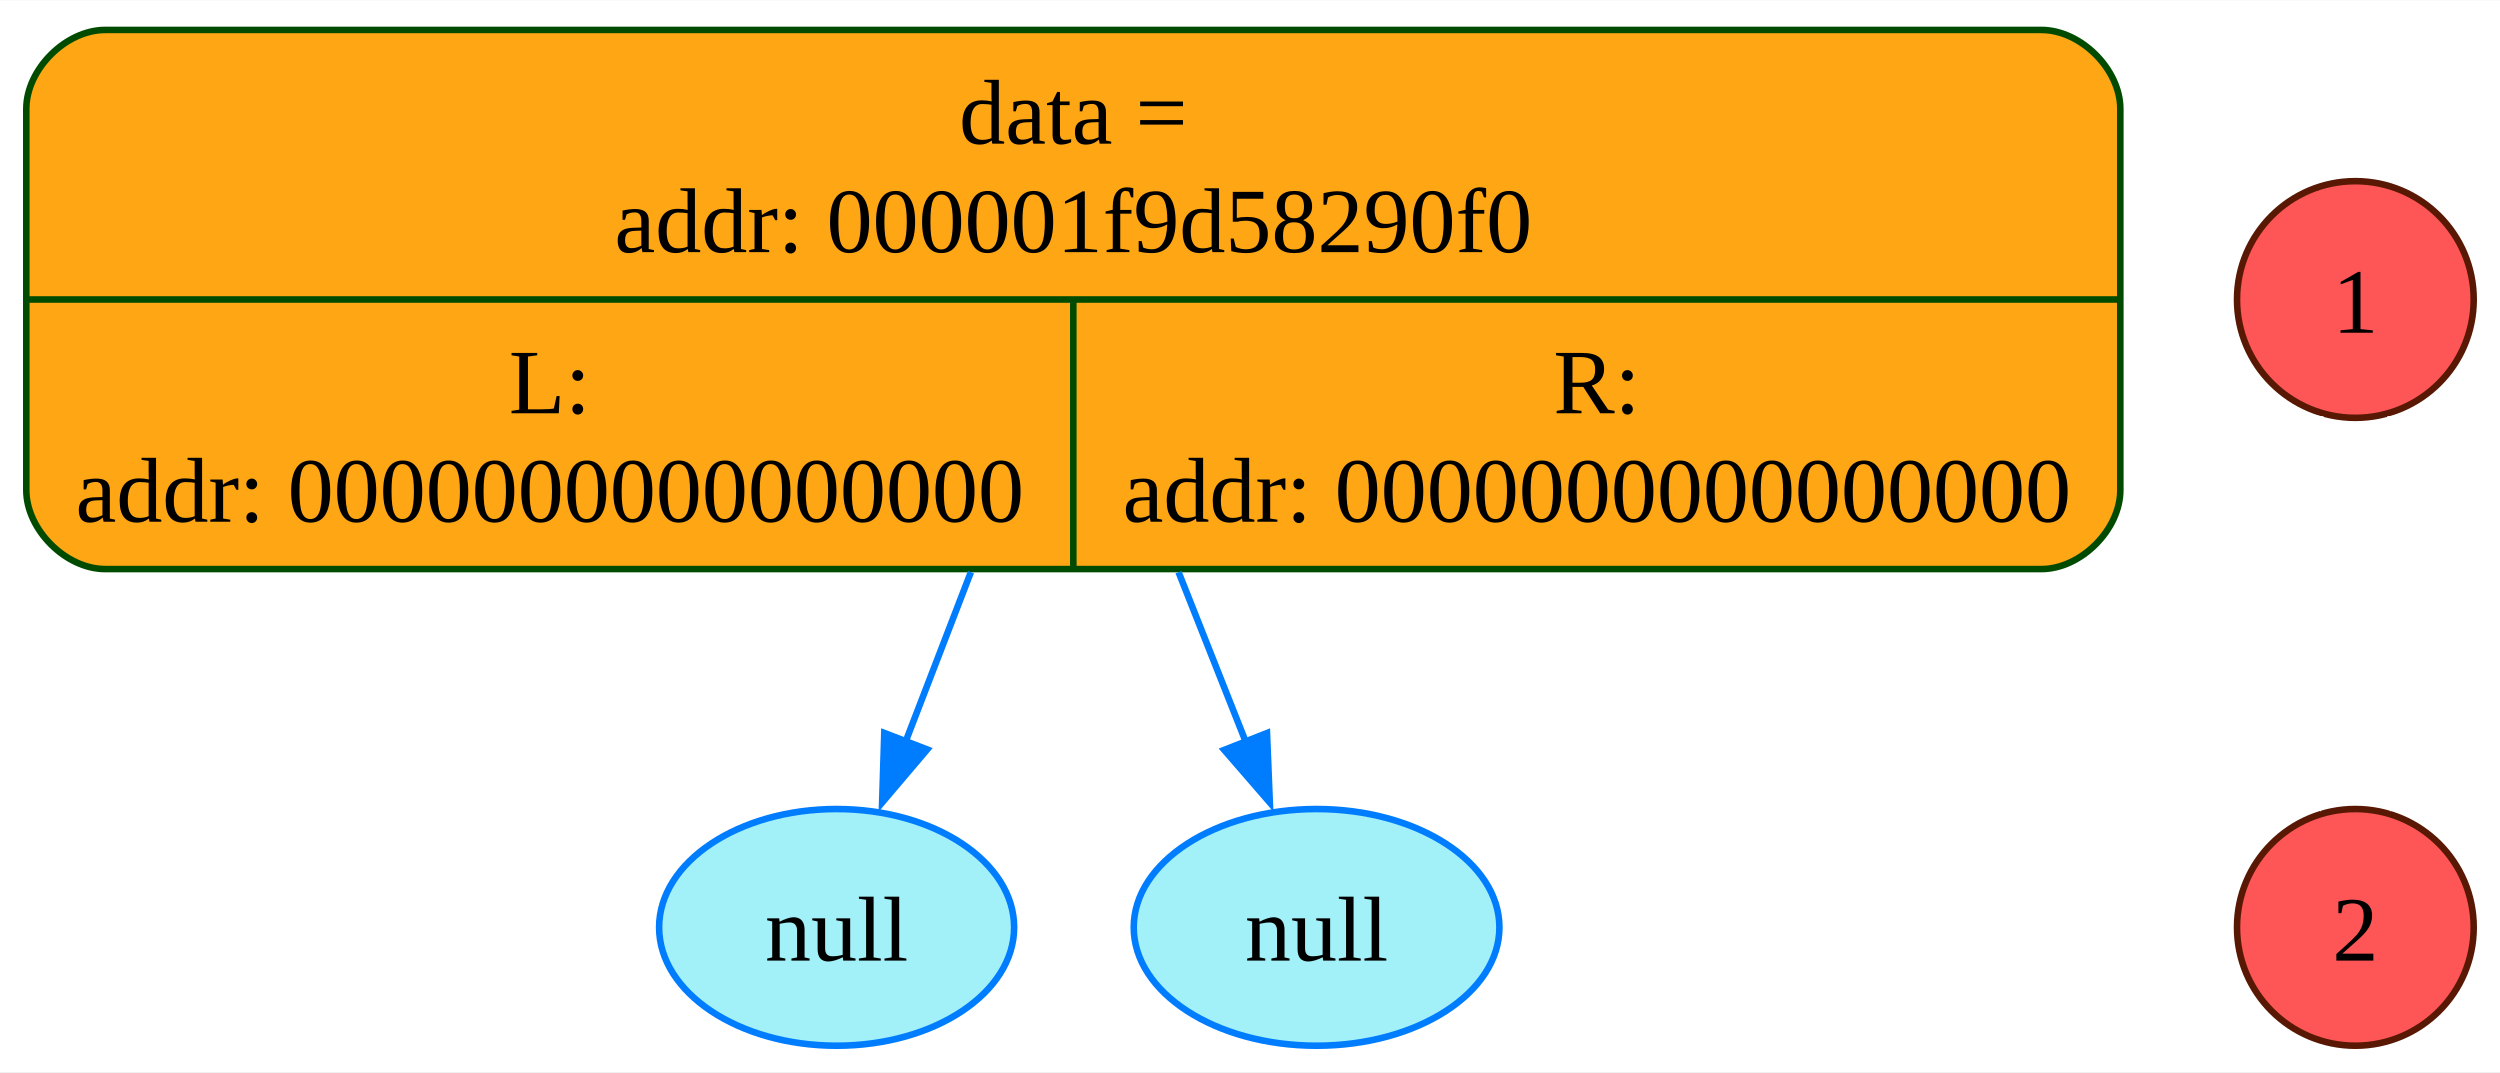
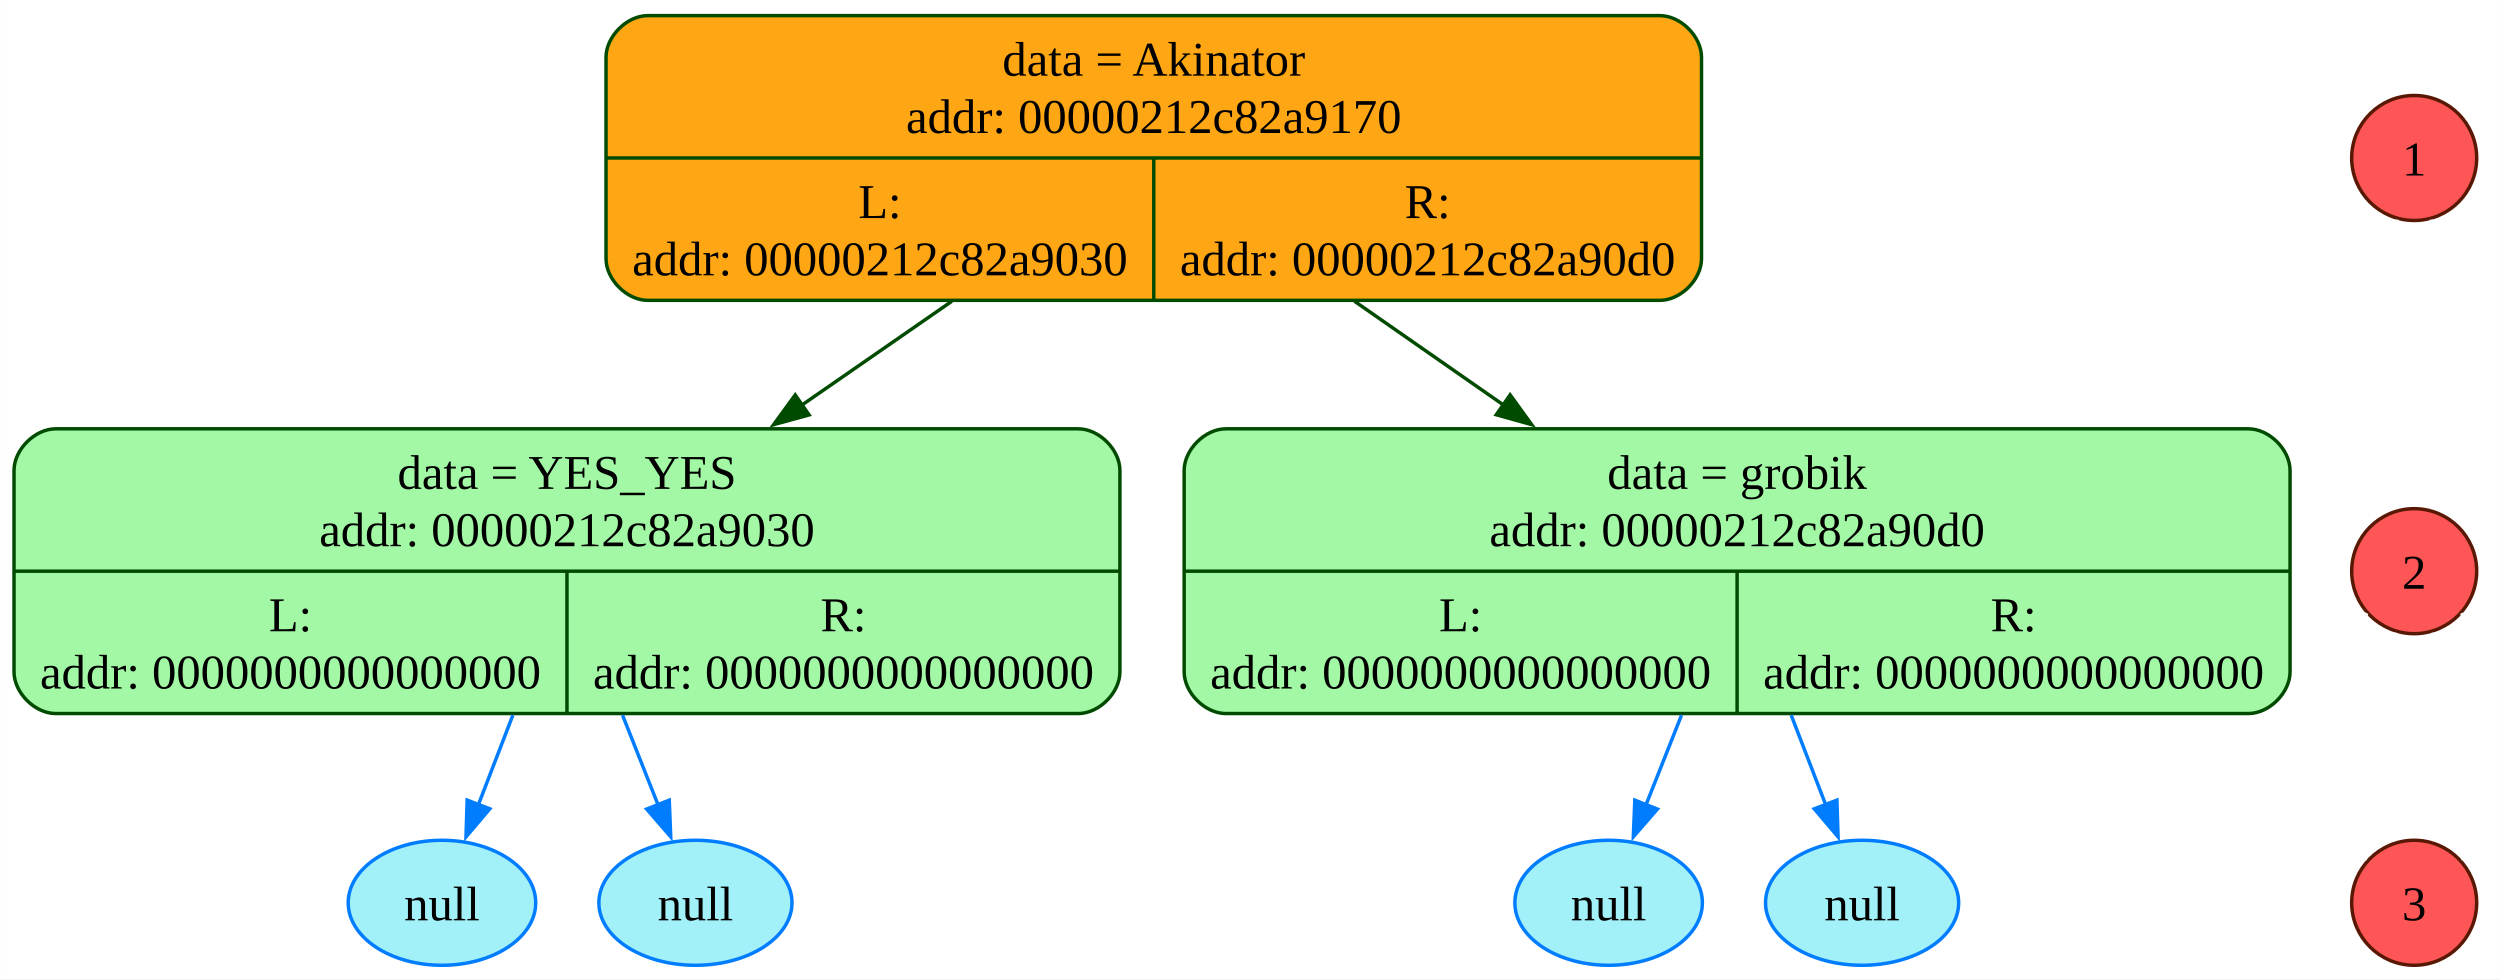
- <svg xmlns="http://www.w3.org/2000/svg" width="380pt" height="163pt" viewBox="0.00 0.00 380.25 163.00">
-   <g id="graph0" class="graph" transform="scale(1 1) rotate(0) translate(4 159)">
-     <polygon fill="white" stroke="none" points="-4,4 -4,-159 376.25,-159 376.25,4 -4,4" />
+ <svg xmlns="http://www.w3.org/2000/svg" width="720pt" height="282pt" viewBox="0.00 0.00 719.93 282.00">
+   <g id="graph0" class="graph" transform="scale(1 1) rotate(0) translate(4 278)">
+     <polygon fill="white" stroke="none" points="-4,4 -4,-278 715.93,-278 715.93,4 -4,4" />
    <g id="node1" class="node">
-       <path fill="#ffa615" stroke="#004b00" d="M12,-72.5C12,-72.5 306.5,-72.5 306.5,-72.5 312.5,-72.5 318.5,-78.5 318.5,-84.5 318.5,-84.5 318.5,-142.5 318.5,-142.5 318.5,-148.5 312.5,-154.5 306.5,-154.5 306.5,-154.5 12,-154.5 12,-154.5 6,-154.5 0,-148.5 0,-142.5 0,-142.5 0,-84.5 0,-84.5 0,-78.5 6,-72.5 12,-72.5" />
-       <text text-anchor="middle" x="159.25" y="-137.2" font-family="Times New Roman,serif" font-size="14.00">data = </text>
-       <text text-anchor="middle" x="159.25" y="-120.7" font-family="Times New Roman,serif" font-size="14.00"> addr: 000001f9d58290f0</text>
+       <path fill="#ffa615" stroke="#004b00" d="M182.5,-191.5C182.5,-191.5 474,-191.5 474,-191.5 480,-191.5 486,-197.5 486,-203.5 486,-203.5 486,-261.5 486,-261.5 486,-267.5 480,-273.5 474,-273.5 474,-273.5 182.5,-273.5 182.5,-273.5 176.5,-273.5 170.5,-267.5 170.5,-261.5 170.5,-261.5 170.5,-203.5 170.5,-203.5 170.5,-197.5 176.5,-191.5 182.5,-191.5" />
+       <text text-anchor="middle" x="328.25" y="-256.2" font-family="Times New Roman,serif" font-size="14.00">data = Akinator </text>
+       <text text-anchor="middle" x="328.25" y="-239.7" font-family="Times New Roman,serif" font-size="14.00"> addr: 00000212c82a9170</text>
+       <polyline fill="none" stroke="#004b00" points="170.5,-232.5 486,-232.5" />
+       <text text-anchor="middle" x="249.38" y="-215.2" font-family="Times New Roman,serif" font-size="14.00">L:</text>
+       <text text-anchor="middle" x="249.38" y="-198.7" font-family="Times New Roman,serif" font-size="14.00"> addr: 00000212c82a9030</text>
+       <polyline fill="none" stroke="#004b00" points="328.25,-191.5 328.25,-232.5" />
+       <text text-anchor="middle" x="407.12" y="-215.2" font-family="Times New Roman,serif" font-size="14.00">R: </text>
+       <text text-anchor="middle" x="407.12" y="-198.7" font-family="Times New Roman,serif" font-size="14.00"> addr: 00000212c82a90d0</text>
+     </g>
+     <g id="node4" class="node">
+       <path fill="#a2f8a4" stroke="#004b00" d="M12,-72.5C12,-72.5 306.5,-72.5 306.5,-72.5 312.5,-72.5 318.5,-78.5 318.5,-84.5 318.5,-84.5 318.5,-142.5 318.5,-142.5 318.5,-148.5 312.5,-154.5 306.5,-154.5 306.5,-154.5 12,-154.5 12,-154.5 6,-154.5 0,-148.5 0,-142.5 0,-142.5 0,-84.5 0,-84.5 0,-78.5 6,-72.5 12,-72.5" />
+       <text text-anchor="middle" x="159.25" y="-137.2" font-family="Times New Roman,serif" font-size="14.00">data = YES_YES </text>
+       <text text-anchor="middle" x="159.25" y="-120.7" font-family="Times New Roman,serif" font-size="14.00"> addr: 00000212c82a9030</text>
      <polyline fill="none" stroke="#004b00" points="0,-113.5 318.5,-113.5" />
      <text text-anchor="middle" x="79.62" y="-96.2" font-family="Times New Roman,serif" font-size="14.00">L:</text>
      <text text-anchor="middle" x="79.62" y="-79.7" font-family="Times New Roman,serif" font-size="14.00"> addr: 0000000000000000</text>
      <polyline fill="none" stroke="#004b00" points="159.25,-72.5 159.25,-113.5" />
      <text text-anchor="middle" x="238.88" y="-96.2" font-family="Times New Roman,serif" font-size="14.00">R: </text>
      <text text-anchor="middle" x="238.88" y="-79.7" font-family="Times New Roman,serif" font-size="14.00"> addr: 0000000000000000</text>
    </g>
-     <g id="node4" class="node">
+     <g id="edge2" class="edge">
+       <path fill="none" stroke="#004b00" d="M270.09,-191.24C256.15,-181.58 241.14,-171.2 226.82,-161.28" />
+       <polygon fill="#004b00" stroke="#004b00" points="228.98,-158.51 218.76,-155.7 224.99,-164.27 228.98,-158.51" />
+     </g>
+     <g id="node5" class="node">
+       <path fill="#a2f8a4" stroke="#004b00" d="M349,-72.5C349,-72.5 643.5,-72.5 643.5,-72.5 649.5,-72.5 655.5,-78.5 655.5,-84.5 655.5,-84.5 655.5,-142.5 655.5,-142.5 655.5,-148.5 649.5,-154.5 643.5,-154.5 643.5,-154.5 349,-154.5 349,-154.5 343,-154.5 337,-148.5 337,-142.5 337,-142.5 337,-84.5 337,-84.5 337,-78.5 343,-72.5 349,-72.5" />
+       <text text-anchor="middle" x="496.25" y="-137.2" font-family="Times New Roman,serif" font-size="14.00">data = grobik </text>
+       <text text-anchor="middle" x="496.25" y="-120.7" font-family="Times New Roman,serif" font-size="14.00"> addr: 00000212c82a90d0</text>
+       <polyline fill="none" stroke="#004b00" points="337,-113.5 655.5,-113.5" />
+       <text text-anchor="middle" x="416.62" y="-96.2" font-family="Times New Roman,serif" font-size="14.00">L:</text>
+       <text text-anchor="middle" x="416.62" y="-79.7" font-family="Times New Roman,serif" font-size="14.00"> addr: 0000000000000000</text>
+       <polyline fill="none" stroke="#004b00" points="496.25,-72.5 496.25,-113.5" />
+       <text text-anchor="middle" x="575.88" y="-96.2" font-family="Times New Roman,serif" font-size="14.00">R: </text>
+       <text text-anchor="middle" x="575.88" y="-79.7" font-family="Times New Roman,serif" font-size="14.00"> addr: 0000000000000000</text>
+     </g>
+     <g id="edge3" class="edge">
+       <path fill="none" stroke="#004b00" d="M386.07,-191.24C399.93,-181.58 414.84,-171.2 429.08,-161.28" />
+       <polygon fill="#004b00" stroke="#004b00" points="430.88,-164.29 437.09,-155.7 426.88,-158.55 430.88,-164.29" />
+     </g>
+     <g id="node2" class="node">
+       <ellipse fill="#fe5656" stroke="#581804" cx="691.25" cy="-232.5" rx="18" ry="18" />
+       <text text-anchor="middle" x="691.25" y="-227.45" font-family="Times New Roman,serif" font-size="14.00">1</text>
+     </g>
+     <g id="node3" class="node">
+       <ellipse fill="#fe5656" stroke="#581804" cx="691.25" cy="-113.5" rx="18" ry="18" />
+       <text text-anchor="middle" x="691.25" y="-108.45" font-family="Times New Roman,serif" font-size="14.00">2</text>
+     </g>
+     <g id="edge1" class="edge">
+       <path fill="none" stroke="white" d="M686.35,-214.74C684.26,-195.88 683.94,-164.96 685.4,-142.44" />
+       <polygon fill="white" stroke="white" points="688.86,-143 686.22,-132.74 681.89,-142.41 688.86,-143" />
+     </g>
+     <g id="edge4" class="edge">
+       <path fill="none" stroke="white" d="M696.15,-214.74C698.24,-195.88 698.56,-164.96 697.1,-142.44" />
+       <polygon fill="white" stroke="white" points="700.61,-142.41 696.28,-132.74 693.64,-143 700.61,-142.41" />
+     </g>
+     <g id="node6" class="node">
+       <ellipse fill="#fe5656" stroke="#581804" cx="691.25" cy="-18" rx="18" ry="18" />
+       <text text-anchor="middle" x="691.25" y="-12.95" font-family="Times New Roman,serif" font-size="14.00">3</text>
+     </g>
+     <g id="edge5" class="edge">
+       <path fill="none" stroke="white" d="M677.59,-101.41C670.31,-86.51 669.06,-59.7 673.84,-40.71" />
+       <polygon fill="white" stroke="white" points="677.06,-42.1 677.09,-31.51 670.46,-39.77 677.06,-42.1" />
+     </g>
+     <g id="edge8" class="edge">
+       <path fill="none" stroke="white" d="M685.93,-95.78C684.41,-82.22 684.1,-62.81 685.01,-46.9" />
+       <polygon fill="white" stroke="white" points="688.49,-47.33 685.83,-37.08 681.51,-46.76 688.49,-47.33" />
+     </g>
+     <g id="edge9" class="edge">
+       <path fill="none" stroke="white" d="M696.57,-95.78C698.09,-82.22 698.4,-62.81 697.49,-46.9" />
+       <polygon fill="white" stroke="white" points="700.99,-46.76 696.67,-37.08 694.01,-47.33 700.99,-46.76" />
+     </g>
+     <g id="edge12" class="edge">
+       <path fill="none" stroke="white" d="M704.91,-101.41C712.19,-86.51 713.44,-59.7 708.66,-40.71" />
+       <polygon fill="white" stroke="white" points="712.04,-39.77 705.41,-31.51 705.44,-42.1 712.04,-39.77" />
+     </g>
+     <g id="node7" class="node">
      <ellipse fill="#a2f0f8" stroke="#007cff" cx="123.25" cy="-18" rx="27" ry="18" />
      <text text-anchor="middle" x="123.25" y="-12.95" font-family="Times New Roman,serif" font-size="14.00">null</text>
    </g>
-     <g id="edge2" class="edge">
+     <g id="edge6" class="edge">
      <path fill="none" stroke="#007cff" d="M143.67,-72.03C140.31,-63.31 136.84,-54.29 133.73,-46.22" />
      <polygon fill="#007cff" stroke="#007cff" points="137.03,-45.06 130.17,-36.98 130.5,-47.57 137.03,-45.06" />
    </g>
-     <g id="node5" class="node">
+     <g id="node8" class="node">
      <ellipse fill="#a2f0f8" stroke="#007cff" cx="196.25" cy="-18" rx="27.81" ry="18" />
      <text text-anchor="middle" x="196.25" y="-12.95" font-family="Times New Roman,serif" font-size="14.00"> null</text>
    </g>
-     <g id="edge3" class="edge">
+     <g id="edge7" class="edge">
      <path fill="none" stroke="#007cff" d="M175.26,-72.03C178.71,-63.31 182.28,-54.29 185.48,-46.22" />
      <polygon fill="#007cff" stroke="#007cff" points="188.71,-47.56 189.14,-36.98 182.2,-44.99 188.71,-47.56" />
    </g>
-     <g id="node2" class="node">
-       <ellipse fill="#fe5656" stroke="#581804" cx="354.25" cy="-113.5" rx="18" ry="18" />
-       <text text-anchor="middle" x="354.25" y="-108.45" font-family="Times New Roman,serif" font-size="14.00">1</text>
+     <g id="node9" class="node">
+       <ellipse fill="#a2f0f8" stroke="#007cff" cx="459.25" cy="-18" rx="27" ry="18" />
+       <text text-anchor="middle" x="459.25" y="-12.95" font-family="Times New Roman,serif" font-size="14.00">null</text>
    </g>
-     <g id="node3" class="node">
-       <ellipse fill="#fe5656" stroke="#581804" cx="354.25" cy="-18" rx="18" ry="18" />
-       <text text-anchor="middle" x="354.25" y="-12.95" font-family="Times New Roman,serif" font-size="14.00">2</text>
+     <g id="edge10" class="edge">
+       <path fill="none" stroke="#007cff" d="M480.24,-72.03C476.79,-63.31 473.22,-54.29 470.02,-46.22" />
+       <polygon fill="#007cff" stroke="#007cff" points="473.3,-44.99 466.36,-36.98 466.79,-47.56 473.3,-44.99" />
    </g>
-     <g id="edge1" class="edge">
-       <path fill="none" stroke="white" d="M348.93,-95.78C347.41,-82.22 347.1,-62.81 348.01,-46.9" />
-       <polygon fill="white" stroke="white" points="351.49,-47.33 348.83,-37.08 344.51,-46.76 351.49,-47.33" />
+     <g id="node10" class="node">
+       <ellipse fill="#a2f0f8" stroke="#007cff" cx="532.25" cy="-18" rx="27.81" ry="18" />
+       <text text-anchor="middle" x="532.25" y="-12.95" font-family="Times New Roman,serif" font-size="14.00"> null</text>
    </g>
-     <g id="edge4" class="edge">
-       <path fill="none" stroke="white" d="M359.57,-95.78C361.09,-82.22 361.4,-62.81 360.49,-46.9" />
-       <polygon fill="white" stroke="white" points="363.99,-46.76 359.67,-37.08 357.01,-47.33 363.99,-46.76" />
+     <g id="edge11" class="edge">
+       <path fill="none" stroke="#007cff" d="M511.83,-72.03C515.19,-63.31 518.66,-54.29 521.77,-46.22" />
+       <polygon fill="#007cff" stroke="#007cff" points="525,-47.57 525.33,-36.98 518.47,-45.06 525,-47.57" />
    </g>
  </g>
</svg>
